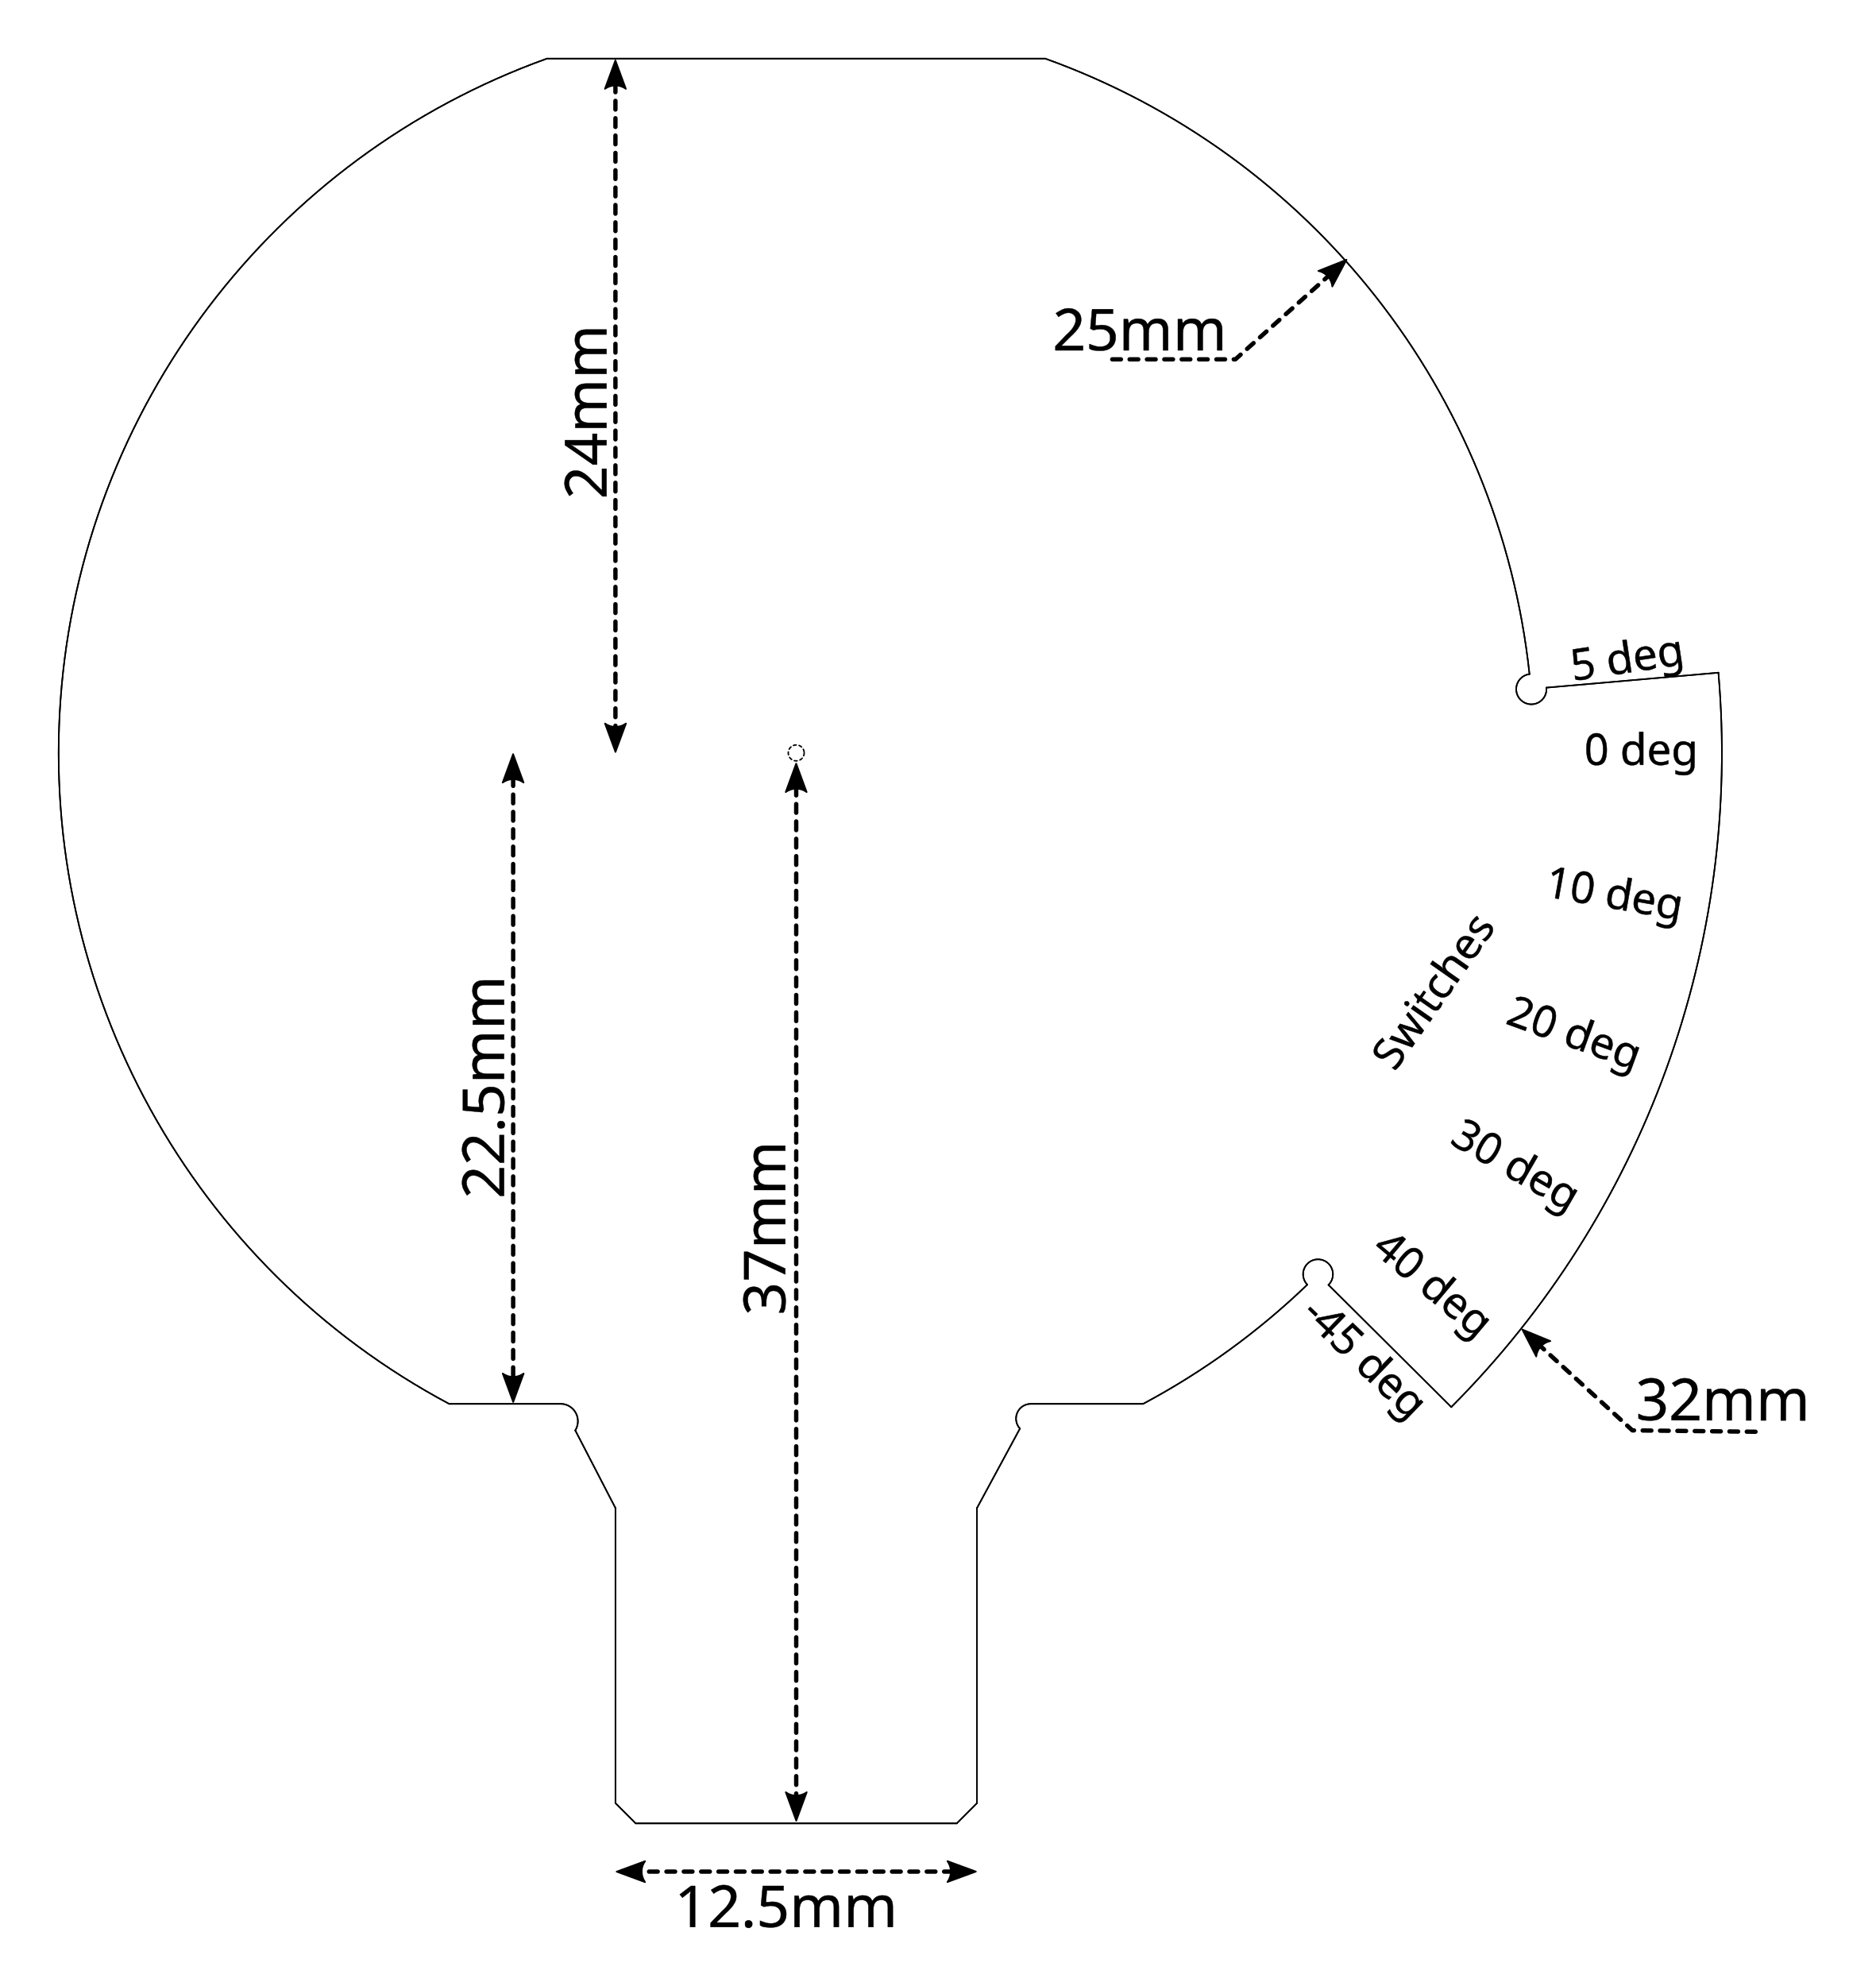
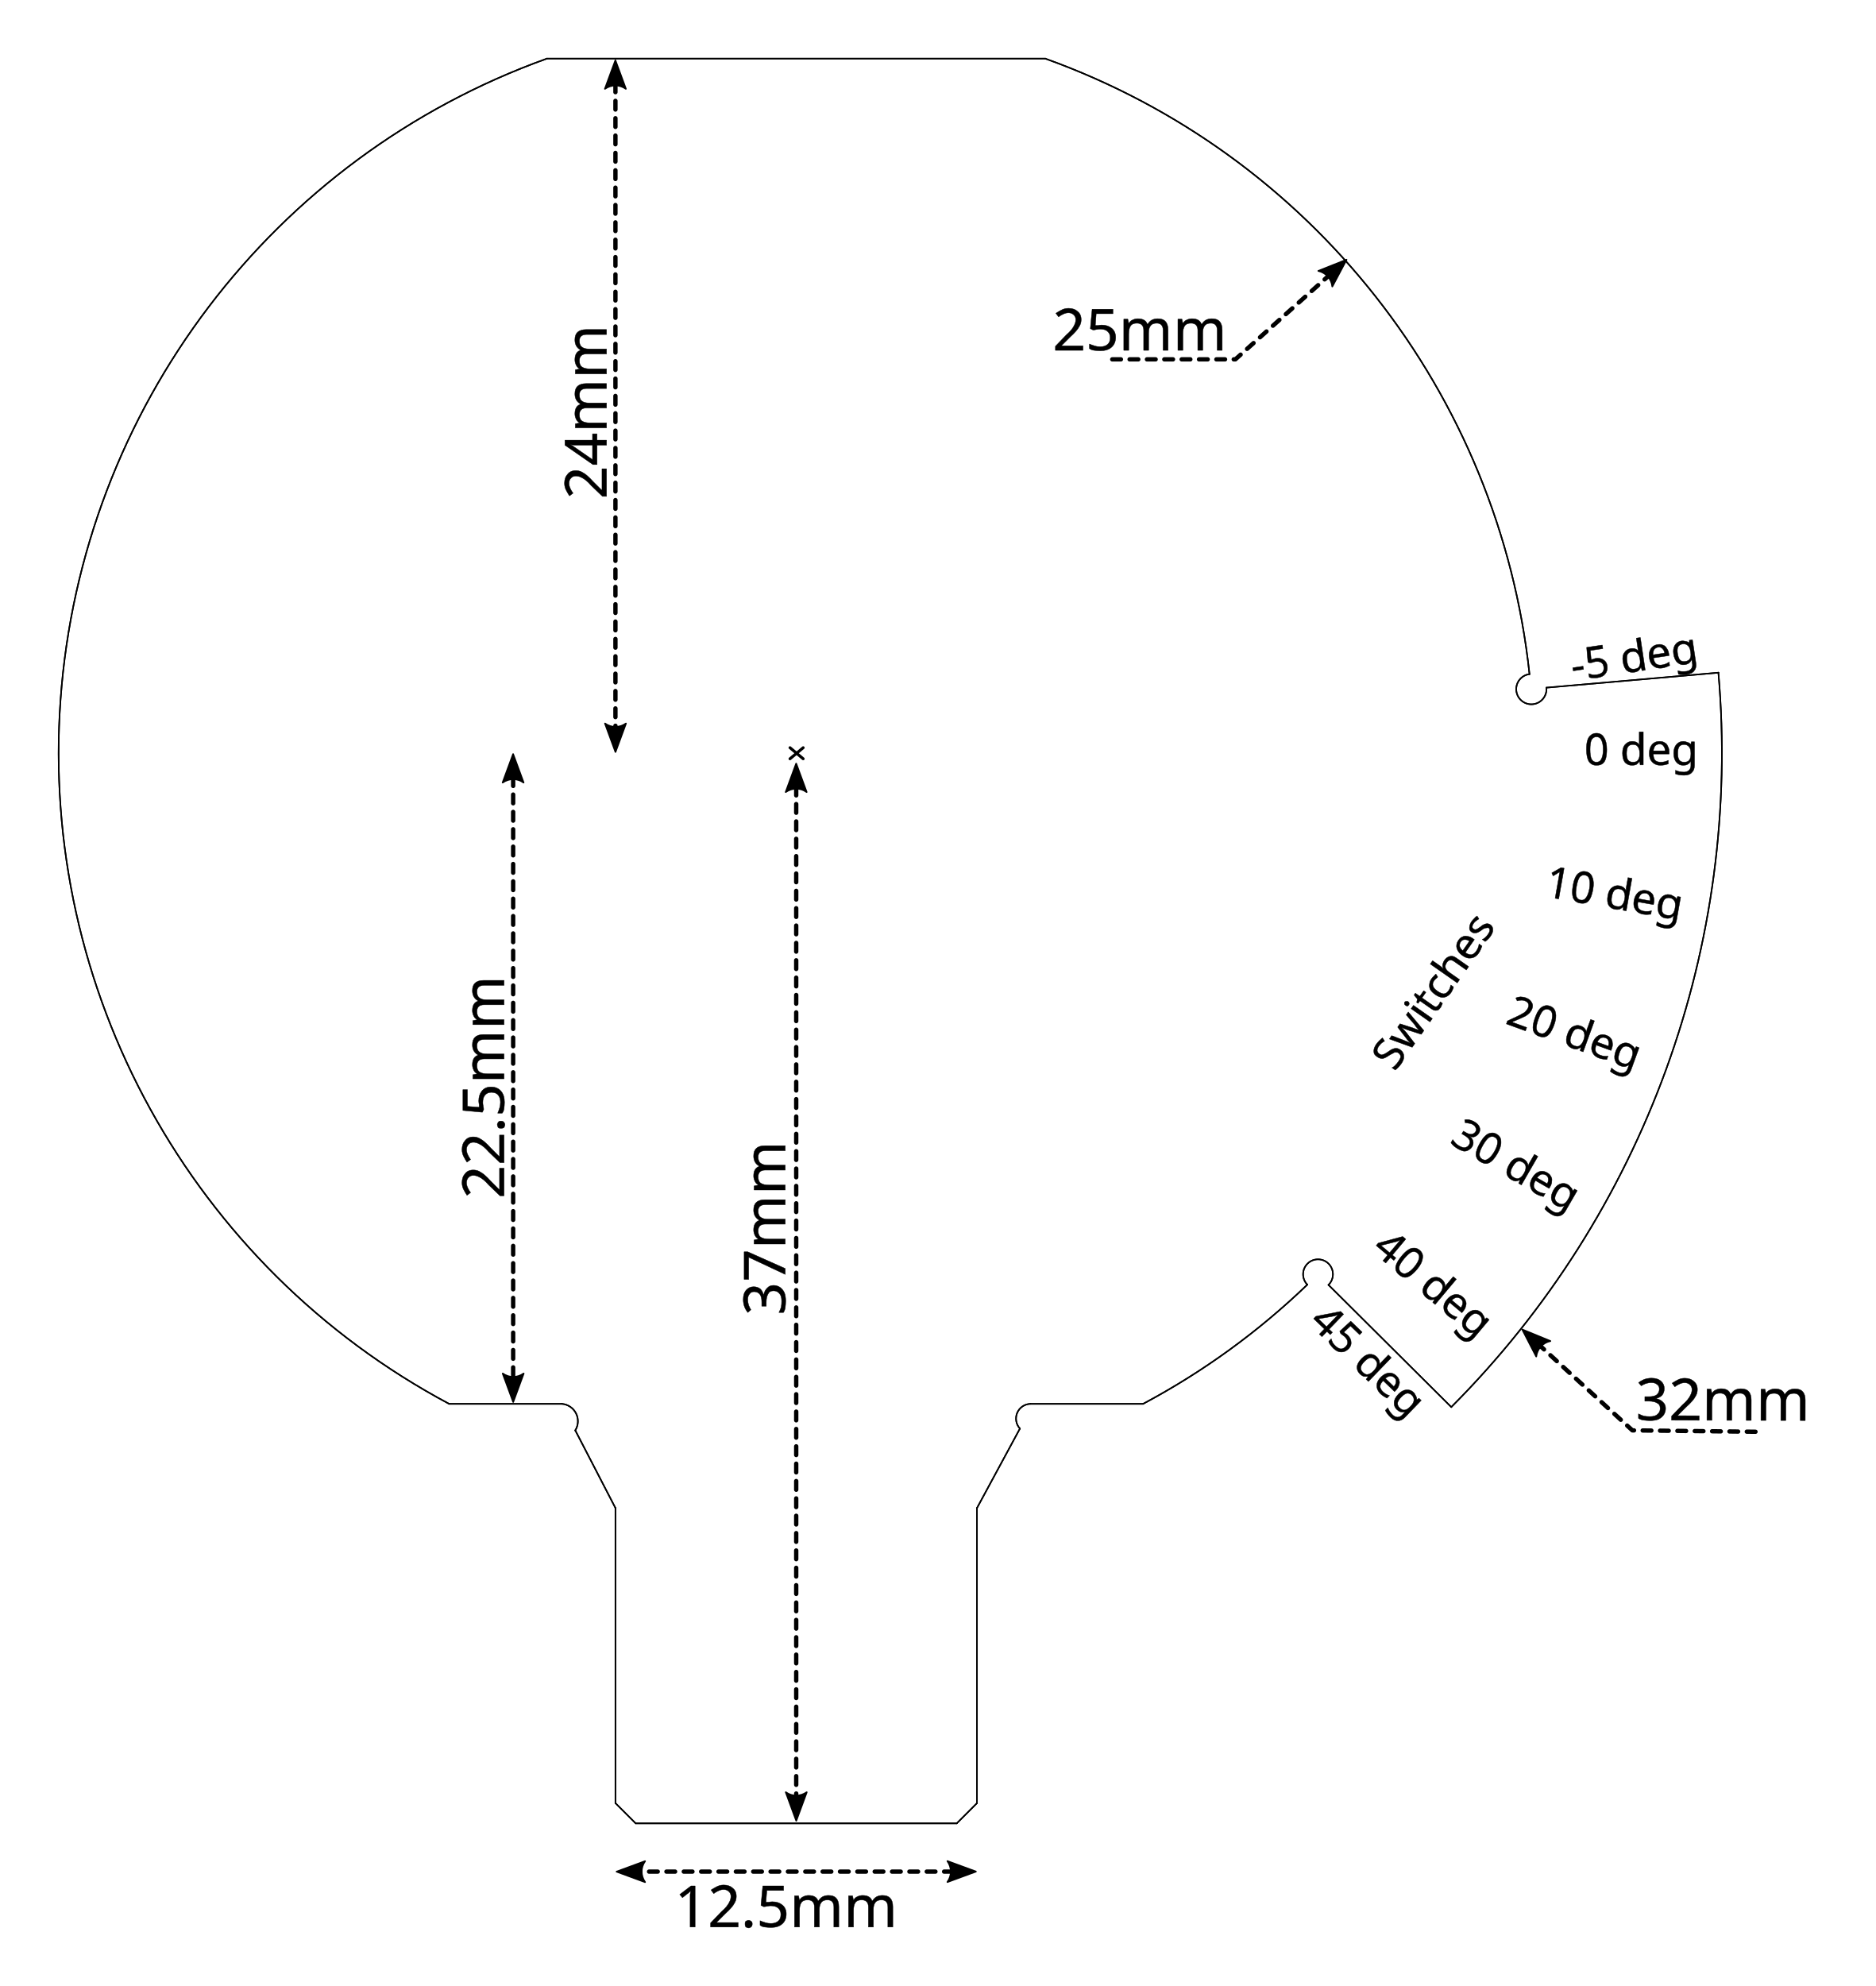
<svg xmlns="http://www.w3.org/2000/svg" version="1.1" width="64.833mm" height="68.647mm" viewBox="0 0 64.833 68.647" id="svg2258">
  <defs id="defs2262">
    <marker style="overflow:visible" id="Arrow2Mstart" refX="0" refY="0" orient="auto">
      <path transform="scale(0.6)" d="M 8.719,4.034 -2.207,0.016 8.719,-4.002 c -1.745,2.372 -1.735,5.617 -6e-7,8.035 z" style="fill:context-stroke;fill-rule:evenodd;stroke:context-stroke;stroke-width:0.625;stroke-linejoin:round" id="path4502" />
    </marker>
    <marker style="overflow:visible" id="Arrow2Lstart" refX="0" refY="0" orient="auto">
      <path transform="matrix(1.1,0,0,1.1,1.1,0)" d="M 8.719,4.034 -2.207,0.016 8.719,-4.002 c -1.745,2.372 -1.735,5.617 -6e-7,8.035 z" style="fill:context-stroke;fill-rule:evenodd;stroke:context-stroke;stroke-width:0.625;stroke-linejoin:round" id="path4496" />
    </marker>
    <marker style="overflow:visible" id="Arrow2Lend" refX="0" refY="0" orient="auto">
      <path transform="matrix(-1.1,0,0,-1.1,-1.1,0)" d="M 8.719,4.034 -2.207,0.016 8.719,-4.002 c -1.745,2.372 -1.735,5.617 -6e-7,8.035 z" style="fill:context-stroke;fill-rule:evenodd;stroke:context-stroke;stroke-width:0.625;stroke-linejoin:round" id="path4499" />
    </marker>
    <marker style="overflow:visible" id="Arrow1Mend" refX="0" refY="0" orient="auto">
      <path transform="matrix(-0.4,0,0,-0.4,-4,0)" style="fill:context-stroke;fill-rule:evenodd;stroke:context-stroke;stroke-width:1pt" d="M 0,0 5,-5 -12.5,0 5,5 Z" id="path4487" />
    </marker>
    <marker style="overflow:visible" id="Arrow2Mend" refX="0" refY="0" orient="auto">
      <path transform="scale(-0.6)" d="M 8.719,4.034 -2.207,0.016 8.719,-4.002 c -1.745,2.372 -1.735,5.617 -6e-7,8.035 z" style="fill:context-stroke;fill-rule:evenodd;stroke:context-stroke;stroke-width:0.625;stroke-linejoin:round" id="path4505" />
    </marker>
    <marker style="overflow:visible" id="marker4776" refX="0" refY="0" orient="auto">
      <path transform="matrix(-0.8,0,0,-0.8,-10,0)" style="fill:context-stroke;fill-rule:evenodd;stroke:context-stroke;stroke-width:1pt" d="M 0,0 5,-5 -12.5,0 5,5 Z" id="path4774" />
    </marker>
    <marker style="overflow:visible" id="marker4766" refX="0" refY="0" orient="auto">
      <path transform="matrix(0.8,0,0,0.8,10,0)" style="fill:context-stroke;fill-rule:evenodd;stroke:context-stroke;stroke-width:1pt" d="M 0,0 5,-5 -12.5,0 5,5 Z" id="path4764" />
    </marker>
    <marker style="overflow:visible" id="marker4756" refX="0" refY="0" orient="auto">
      <path transform="matrix(-0.8,0,0,-0.8,-10,0)" style="fill:context-stroke;fill-rule:evenodd;stroke:context-stroke;stroke-width:1pt" d="M 0,0 5,-5 -12.5,0 5,5 Z" id="path4754" />
    </marker>
    <marker style="overflow:visible" id="Arrow1Lend" refX="0" refY="0" orient="auto">
      <path transform="matrix(-0.8,0,0,-0.8,-10,0)" style="fill:context-stroke;fill-rule:evenodd;stroke:context-stroke;stroke-width:1pt" d="M 0,0 5,-5 -12.5,0 5,5 Z" id="path4481" />
    </marker>
    <marker style="overflow:visible" id="Arrow1Lstart" refX="0" refY="0" orient="auto">
      <path transform="matrix(0.8,0,0,0.8,10,0)" style="fill:context-stroke;fill-rule:evenodd;stroke:context-stroke;stroke-width:1pt" d="M 0,0 5,-5 -12.5,0 5,5 Z" id="path4478" />
    </marker>
  </defs>
  <g style="fill:#000000;fill-opacity:1;stroke:#000000;stroke-linecap:round;stroke-linejoin:round;stroke-opacity:1" id="g6" transform="translate(-112.4729,-63.975)" />
  <g style="fill:none;stroke:#000000;stroke-width:0.3;stroke-linecap:round;stroke-linejoin:round;stroke-opacity:1" id="g2022" transform="translate(-112.4729,-63.975)">
    <text x="178.002" y="180.757" textLength="0.9" font-size="2px" lengthAdjust="spacingAndGlyphs" text-anchor="start" opacity="0" id="text2016" />
    <g class="stroked-text" id="g2020">
      </g>
  </g>
  <g style="fill:none;stroke:#000000;stroke-width:0.15;stroke-linecap:round;stroke-linejoin:round;stroke-opacity:1" id="g2030" transform="translate(-112.4729,-63.975)">
    <text x="178.002" y="177.757" textLength="0.45" font-size="2px" lengthAdjust="spacingAndGlyphs" text-anchor="start" opacity="0" id="text2024" />
    <g class="stroked-text" id="g2028">
      </g>
  </g>
  <g style="fill:none;stroke:#000000;stroke-width:0.15;stroke-linecap:round;stroke-linejoin:round;stroke-opacity:1" id="g2038" transform="translate(-112.4729,-63.975)">
    <text x="178.002" y="174.757" textLength="0.45" font-size="2px" lengthAdjust="spacingAndGlyphs" text-anchor="start" opacity="0" id="text2032" />
    <g class="stroked-text" id="g2036">
      </g>
  </g>
  <g style="fill:none;stroke:#000000;stroke-width:0.15;stroke-linecap:round;stroke-linejoin:round;stroke-opacity:1" id="g2046" transform="translate(-112.4729,-63.975)">
    <text x="178.002" y="171.757" textLength="0.45" font-size="2px" lengthAdjust="spacingAndGlyphs" text-anchor="start" opacity="0" id="text2040" />
    <g class="stroked-text" id="g2044">
      </g>
  </g>
  <g style="fill:none;stroke:#000000;stroke-width:0.15;stroke-linecap:round;stroke-linejoin:round;stroke-opacity:1" id="g2054" transform="translate(-112.4729,-63.975)">
    <text x="178.002" y="168.757" textLength="0.45" font-size="2px" lengthAdjust="spacingAndGlyphs" text-anchor="start" opacity="0" id="text2048" />
    <g class="stroked-text" id="g2052">
      </g>
  </g>
  <path d="m 53.463,23.769 5.947,-0.518" id="path2068" style="fill:none;stroke:#000000;stroke-width:0.05;stroke-linecap:round;stroke-linejoin:round;stroke-opacity:1" />
  <path d="m 52.878,23.302 a 0.523,0.523 0 1 0 0.585,0.468" id="path2070" style="fill:none;stroke:#000000;stroke-width:0.05;stroke-linecap:round;stroke-linejoin:round;stroke-opacity:1" />
  <path d="m 39.525,48.522 a 25.496,25.496 0 0 0 5.672,-4.117" id="path2072" style="fill:none;stroke:#000000;stroke-width:0.05;stroke-linecap:round;stroke-linejoin:round;stroke-opacity:1" />
  <path d="m 45.929,44.413 a 0.516,0.516 0 1 0 -0.732,-0.008" id="path2074" style="fill:none;stroke:#000000;stroke-width:0.05;stroke-linecap:round;stroke-linejoin:round;stroke-opacity:1" />
  <path d="m 18.907,2.026 a 25.5,25.5 0 0 0 -3.38,46.499" id="path2080" style="fill:none;stroke:#000000;stroke-width:0.05;stroke-linecap:round;stroke-linejoin:round;stroke-opacity:1" />
  <path d="m 21.277,62.325 0.7,0.7" id="path2082" style="fill:none;stroke:#000000;stroke-width:0.05;stroke-linecap:round;stroke-linejoin:round;stroke-opacity:1" />
  <path d="m 33.777,52.125 1.484,-2.745" id="path2084" style="fill:none;stroke:#000000;stroke-width:0.05;stroke-linecap:round;stroke-linejoin:round;stroke-opacity:1" />
  <path d="m 35.627,48.525 h 3.9" id="path2088" style="fill:none;stroke:#000000;stroke-width:0.05;stroke-linecap:round;stroke-linejoin:round;stroke-opacity:1" />
  <path d="m 21.277,52.125 v 10.2" id="path2110" style="fill:none;stroke:#000000;stroke-width:0.05;stroke-linecap:round;stroke-linejoin:round;stroke-opacity:1" />
  <path d="m 35.627,48.525 a 0.51,0.51 0 0 0 -0.366,0.855" id="path2112" style="fill:none;stroke:#000000;stroke-width:0.05;stroke-linecap:round;stroke-linejoin:round;stroke-opacity:1" />
  <path d="m 50.174,48.636 a 32.003,32.003 0 0 0 9.235,-25.385" id="path2118" style="fill:none;stroke:#000000;stroke-width:0.05;stroke-linecap:round;stroke-linejoin:round;stroke-opacity:1" />
  <path d="m 18.907,2.026 17.24,-10e-4" id="path2120" style="fill:none;stroke:#000000;stroke-width:0.05;stroke-linecap:round;stroke-linejoin:round;stroke-opacity:1" />
  <path d="M 52.878,23.302 A 25.497,25.497 0 0 0 36.146,2.029" id="path2124" style="fill:none;stroke:#000000;stroke-width:0.05;stroke-linecap:round;stroke-linejoin:round;stroke-opacity:1" />
  <path d="m 33.777,62.325 v -10.2" id="path2126" style="fill:none;stroke:#000000;stroke-width:0.05;stroke-linecap:round;stroke-linejoin:round;stroke-opacity:1" />
  <path d="m 19.889,49.442 a 0.602,0.602 0 0 0 -0.462,-0.917" id="path2130" style="fill:none;stroke:#000000;stroke-width:0.05;stroke-linecap:round;stroke-linejoin:round;stroke-opacity:1" />
  <path d="m 45.929,44.413 4.245,4.223" id="path2132" style="fill:none;stroke:#000000;stroke-width:0.05;stroke-linecap:round;stroke-linejoin:round;stroke-opacity:1" />
  <path d="m 21.977,63.025 h 11.1" id="path2138" style="fill:none;stroke:#000000;stroke-width:0.05;stroke-linecap:round;stroke-linejoin:round;stroke-opacity:1" />
  <path d="m 15.527,48.525 h 3.9" id="path2148" style="fill:none;stroke:#000000;stroke-width:0.05;stroke-linecap:round;stroke-linejoin:round;stroke-opacity:1" />
  <path d="m 21.277,52.125 -1.388,-2.683" id="path2154" style="fill:none;stroke:#000000;stroke-width:0.05;stroke-linecap:round;stroke-linejoin:round;stroke-opacity:1" />
  <path d="m 33.077,63.025 0.7,-0.7" id="path2158" style="fill:none;stroke:#000000;stroke-width:0.05;stroke-linecap:round;stroke-linejoin:round;stroke-opacity:1" />
  <path d="m 53.463,23.769 5.947,-0.518" id="path2164" style="fill:none;stroke:#000000;stroke-width:0.05;stroke-linecap:round;stroke-linejoin:round;stroke-opacity:1" />
  <path d="m 52.878,23.302 a 0.523,0.523 0 1 0 0.585,0.468" id="path2166" style="fill:none;stroke:#000000;stroke-width:0.05;stroke-linecap:round;stroke-linejoin:round;stroke-opacity:1" />
  <path d="m 39.525,48.522 a 25.496,25.496 0 0 0 5.672,-4.117" id="path2168" style="fill:none;stroke:#000000;stroke-width:0.05;stroke-linecap:round;stroke-linejoin:round;stroke-opacity:1" />
  <path d="m 45.929,44.413 a 0.516,0.516 0 1 0 -0.732,-0.008" id="path2170" style="fill:none;stroke:#000000;stroke-width:0.05;stroke-linecap:round;stroke-linejoin:round;stroke-opacity:1" />
  <path d="m 18.907,2.026 a 25.5,25.5 0 0 0 -3.38,46.499" id="path2176" style="fill:none;stroke:#000000;stroke-width:0.05;stroke-linecap:round;stroke-linejoin:round;stroke-opacity:1" />
  <path d="m 21.277,62.325 0.7,0.7" id="path2178" style="fill:none;stroke:#000000;stroke-width:0.05;stroke-linecap:round;stroke-linejoin:round;stroke-opacity:1" />
  <path d="m 33.777,52.125 1.484,-2.745" id="path2180" style="fill:none;stroke:#000000;stroke-width:0.05;stroke-linecap:round;stroke-linejoin:round;stroke-opacity:1" />
  <path d="m 35.627,48.525 h 3.9" id="path2184" style="fill:none;stroke:#000000;stroke-width:0.05;stroke-linecap:round;stroke-linejoin:round;stroke-opacity:1" />
  <path d="m 21.277,52.125 v 10.2" id="path2206" style="fill:none;stroke:#000000;stroke-width:0.05;stroke-linecap:round;stroke-linejoin:round;stroke-opacity:1" />
  <path d="m 35.627,48.525 a 0.51,0.51 0 0 0 -0.366,0.855" id="path2208" style="fill:none;stroke:#000000;stroke-width:0.05;stroke-linecap:round;stroke-linejoin:round;stroke-opacity:1" />
  <path d="m 50.174,48.636 a 32.003,32.003 0 0 0 9.235,-25.385" id="path2214" style="fill:none;stroke:#000000;stroke-width:0.05;stroke-linecap:round;stroke-linejoin:round;stroke-opacity:1" />
  <path d="m 18.907,2.026 17.24,-10e-4" id="path2216" style="fill:none;stroke:#000000;stroke-width:0.05;stroke-linecap:round;stroke-linejoin:round;stroke-opacity:1" />
  <path d="M 52.878,23.302 A 25.497,25.497 0 0 0 36.146,2.029" id="path2220" style="fill:none;stroke:#000000;stroke-width:0.05;stroke-linecap:round;stroke-linejoin:round;stroke-opacity:1" />
  <path d="m 33.777,62.325 v -10.2" id="path2222" style="fill:none;stroke:#000000;stroke-width:0.05;stroke-linecap:round;stroke-linejoin:round;stroke-opacity:1" />
  <path d="m 19.889,49.442 a 0.602,0.602 0 0 0 -0.462,-0.917" id="path2226" style="fill:none;stroke:#000000;stroke-width:0.05;stroke-linecap:round;stroke-linejoin:round;stroke-opacity:1" />
  <path d="m 45.929,44.413 4.245,4.223" id="path2228" style="fill:none;stroke:#000000;stroke-width:0.05;stroke-linecap:round;stroke-linejoin:round;stroke-opacity:1" />
  <path d="m 21.977,63.025 h 11.1" id="path2234" style="fill:none;stroke:#000000;stroke-width:0.05;stroke-linecap:round;stroke-linejoin:round;stroke-opacity:1" />
  <path d="m 15.527,48.525 h 3.9" id="path2244" style="fill:none;stroke:#000000;stroke-width:0.05;stroke-linecap:round;stroke-linejoin:round;stroke-opacity:1" />
  <path d="m 21.277,52.125 -1.388,-2.683" id="path2250" style="fill:none;stroke:#000000;stroke-width:0.05;stroke-linecap:round;stroke-linejoin:round;stroke-opacity:1" />
  <path d="m 33.077,63.025 0.7,-0.7" id="path2254" style="fill:none;stroke:#000000;stroke-width:0.05;stroke-linecap:round;stroke-linejoin:round;stroke-opacity:1" />
-   <ellipse style="fill:none;stroke:#000000;stroke-width:0.05;stroke-linecap:round;stroke-linejoin:round;stroke-miterlimit:4;stroke-dasharray:0.1, 0.1;stroke-dashoffset:0;stroke-opacity:1" id="path3867" cx="27.527" cy="26.025" rx="0.276" ry="0.276" />
  <path style="fill:none;stroke:#000000;stroke-width:0.15;stroke-linecap:round;stroke-linejoin:round;stroke-miterlimit:4;stroke-dasharray:0.3, 0.3;stroke-dashoffset:0;stroke-opacity:1;marker-end:url(#Arrow2Mend)" d="m 38.453,12.421 4.257,-8e-6 3.695,-3.31" id="path4168" />
  <text xml:space="preserve" style="font-size:2px;line-height:1.25;font-family:'Square Dot-Matrix';-inkscape-font-specification:'Square Dot-Matrix';fill:none;stroke:#000000;stroke-width:0.013;stroke-linecap:round;stroke-linejoin:round;stroke-opacity:1" x="36.393" y="12.109" id="text6566">
    <tspan id="tspan6564" style="font-style:normal;font-variant:normal;font-weight:normal;font-stretch:normal;font-size:2px;font-family:sans-serif;-inkscape-font-specification:sans-serif;fill:#000000;stroke-width:0.013" x="36.393" y="12.109" rotate="0 0 0 0 0">25mm</tspan>
  </text>
  <path style="fill:#000000;stroke:#000000;stroke-width:0.15;stroke-linecap:round;stroke-linejoin:round;stroke-miterlimit:4;stroke-dasharray:0.3, 0.3;stroke-dashoffset:0;stroke-opacity:1;marker-start:url(#Arrow2Mstart);marker-end:url(#Arrow2Mend)" d="M 21.277,2.286 V 25.793" id="path24558" />
  <path style="fill:#000000;stroke:#000000;stroke-width:0.15;stroke-linecap:round;stroke-linejoin:round;stroke-miterlimit:4;stroke-dasharray:0.3, 0.3;stroke-dashoffset:0;stroke-opacity:1;marker-start:url(#Arrow2Mstart);marker-end:url(#Arrow2Mend)" d="M 17.741,26.265 V 48.261" id="path24835" />
  <text xml:space="preserve" style="font-size:2px;line-height:1.25;font-family:'Square Dot-Matrix';-inkscape-font-specification:'Square Dot-Matrix';fill:none;stroke:#000000;stroke-width:0.013;stroke-linecap:round;stroke-linejoin:round;stroke-opacity:1" x="-17.249" y="20.969" id="text25096" transform="rotate(-90)">
    <tspan id="tspan25094" style="font-style:normal;font-variant:normal;font-weight:normal;font-stretch:normal;font-size:2px;font-family:sans-serif;-inkscape-font-specification:sans-serif;fill:#000000;stroke-width:0.013" x="-17.249" y="20.969" rotate="0 0 0 0 0">24mm</tspan>
  </text>
  <text xml:space="preserve" style="font-size:2px;line-height:1.25;font-family:'Square Dot-Matrix';-inkscape-font-specification:'Square Dot-Matrix';fill:none;stroke:#000000;stroke-width:0.013;stroke-linecap:round;stroke-linejoin:round;stroke-opacity:1" x="-41.426" y="17.427" id="text34703" transform="rotate(-90)">
    <tspan id="tspan34701" style="font-style:normal;font-variant:normal;font-weight:normal;font-stretch:normal;font-size:2px;font-family:sans-serif;-inkscape-font-specification:sans-serif;fill:#000000;stroke-width:0.013" x="-41.426" y="17.427" rotate="0 0 0 0 0 0 0">22.5mm</tspan>
  </text>
  <path style="fill:#000000;stroke:#000000;stroke-width:0.15;stroke-linecap:round;stroke-linejoin:round;stroke-miterlimit:4;stroke-dasharray:0.3, 0.3;stroke-dashoffset:0;stroke-opacity:1;marker-start:url(#Arrow2Mstart);marker-end:url(#Arrow2Mend)" d="M 27.527,26.593 V 62.734" id="path35293" />
  <text xml:space="preserve" style="font-size:2px;line-height:1.25;font-family:'Square Dot-Matrix';-inkscape-font-specification:'Square Dot-Matrix';fill:none;stroke:#000000;stroke-width:0.013;stroke-linecap:round;stroke-linejoin:round;stroke-opacity:1" x="-45.461" y="27.151" id="text35472" transform="rotate(-90)">
    <tspan id="tspan35470" style="font-style:normal;font-variant:normal;font-weight:normal;font-stretch:normal;font-size:2px;font-family:sans-serif;-inkscape-font-specification:sans-serif;fill:#000000;stroke-width:0.013" x="-45.461" y="27.151" rotate="0 0 0 0 0">37mm</tspan>
  </text>
  <path style="fill:#000000;stroke:#000000;stroke-width:0.15;stroke-linecap:round;stroke-linejoin:round;stroke-miterlimit:4;stroke-dasharray:0.3, 0.3;stroke-dashoffset:0;stroke-opacity:1;marker-start:url(#Arrow2Mstart);marker-end:url(#Arrow2Mend)" d="M 33.54,64.693 H 21.516" id="path37484" />
  <text xml:space="preserve" style="font-size:2px;line-height:1.25;font-family:'Square Dot-Matrix';-inkscape-font-specification:'Square Dot-Matrix';fill:none;stroke:#000000;stroke-width:0.013;stroke-linecap:round;stroke-linejoin:round;stroke-opacity:1" x="23.328" y="66.612" id="text38011">
    <tspan id="tspan38009" style="font-style:normal;font-variant:normal;font-weight:normal;font-stretch:normal;font-size:2px;font-family:sans-serif;-inkscape-font-specification:sans-serif;fill:#000000;stroke-width:0.013" x="23.328" y="66.612" rotate="0 0 0 0 0 0 0">12.5mm</tspan>
  </text>
  <g id="g40835" transform="rotate(109.3584,124.7432,31.5731)" style="fill:none;stroke:#000000;stroke-width:0.05;stroke-linecap:round;stroke-linejoin:round;stroke-opacity:1">
    <path style="fill:none;stroke:#000000;stroke-width:0.15;stroke-linecap:round;stroke-miterlimit:4;stroke-dasharray:0.3, 0.3;stroke-dashoffset:0;marker-end:url(#Arrow2Mend)" d="m 162.878,86.065 1.366,4.032 -1.95,4.561" id="path40826" />
    <text xml:space="preserve" style="font-size:2px;line-height:1.25;font-family:'Square Dot-Matrix';-inkscape-font-specification:'Square Dot-Matrix';stroke-width:0.013" x="-139.038" y="125.065" id="text40830" transform="rotate(-109.2254)">
      <tspan id="tspan40828" style="font-style:normal;font-variant:normal;font-weight:normal;font-stretch:normal;font-size:2px;font-family:sans-serif;-inkscape-font-specification:sans-serif;fill:#000000;stroke-width:0.013" x="-139.038" y="125.065" rotate="0 0 0 0 0">32mm</tspan>
    </text>
  </g>
  <g id="g42847" transform="rotate(78.16524,134.7456,6.827185)" style="fill:none;stroke:#000000;stroke-width:0.05;stroke-linecap:round;stroke-linejoin:round;stroke-opacity:1">
-     <text xml:space="preserve" style="font-size:1.5px;line-height:1.25;font-family:'Square Dot-Matrix';-inkscape-font-specification:'Square Dot-Matrix';stroke-width:0.013" x="69.735" y="171.557" id="text42845" transform="rotate(-34.21666)">
-       <tspan id="tspan42843" style="font-style:normal;font-variant:normal;font-weight:normal;font-stretch:normal;font-size:1.5px;font-family:sans-serif;-inkscape-font-specification:sans-serif;fill:#000000;stroke-width:0.013" x="69.735" y="171.557" rotate="0 0 0 0 0 0 0 0">-45 deg</tspan>
+     <text xml:space="preserve" style="font-size:1.5px;line-height:1.25;font-family:'Square Dot-Matrix';-inkscape-font-specification:'Square Dot-Matrix';stroke-width:0.013" x="70.132" y="171.565" id="text42845" transform="rotate(-34.21666)">
+       <tspan id="tspan42843" style="font-style:normal;font-variant:normal;font-weight:normal;font-stretch:normal;font-size:1.5px;font-family:sans-serif;-inkscape-font-specification:sans-serif;fill:#000000;stroke-width:0.013" x="70.132" y="171.565" rotate="0 0 0 0 0 0 0">45 deg</tspan>
    </text>
    <text xml:space="preserve" style="font-size:1.5px;line-height:1.25;font-family:'Square Dot-Matrix';-inkscape-font-specification:'Square Dot-Matrix';stroke-width:0.013" x="-80.972" y="139.541" id="text52487" transform="rotate(-86.68256)">
-       <tspan id="tspan52485" style="font-style:normal;font-variant:normal;font-weight:normal;font-stretch:normal;font-size:1.5px;font-family:sans-serif;-inkscape-font-specification:sans-serif;fill:#000000;stroke-width:0.013" x="-80.972" y="139.541" rotate="0 0 0 0 0 0">5 deg</tspan>
+       <tspan id="tspan52485" style="font-style:normal;font-variant:normal;font-weight:normal;font-stretch:normal;font-size:1.5px;font-family:sans-serif;-inkscape-font-specification:sans-serif;fill:#000000;stroke-width:0.013" x="-80.972" y="139.541" rotate="0 0 0 0 0 0 0">-5 deg</tspan>
    </text>
  </g>
  <text xml:space="preserve" style="font-size:1.5px;line-height:1.25;font-family:'Square Dot-Matrix';-inkscape-font-specification:'Square Dot-Matrix';fill:none;stroke:#000000;stroke-width:0.013;stroke-linecap:round;stroke-linejoin:round;stroke-opacity:1" x="54.771" y="26.439" id="text57130">
    <tspan id="tspan57128" style="font-style:normal;font-variant:normal;font-weight:normal;font-stretch:normal;font-size:1.5px;font-family:sans-serif;-inkscape-font-specification:sans-serif;fill:#000000;stroke-width:0.013" x="54.771" y="26.439" rotate="0 0 0 0 0 0">0 deg</tspan>
  </text>
  <text xml:space="preserve" style="font-size:1.5px;line-height:1.25;font-family:'Square Dot-Matrix';-inkscape-font-specification:'Square Dot-Matrix';fill:none;stroke:#000000;stroke-width:0.013;stroke-linecap:round;stroke-linejoin:round;stroke-opacity:1" x="57.932" y="21.241" id="text59596" transform="rotate(10)">
    <tspan id="tspan59594" style="font-style:normal;font-variant:normal;font-weight:normal;font-stretch:normal;font-size:1.5px;font-family:sans-serif;-inkscape-font-specification:sans-serif;fill:#000000;stroke-width:0.013" x="57.932" y="21.241" rotate="0 0 0 0 0 0 0">10 deg</tspan>
  </text>
  <text xml:space="preserve" style="font-size:1.5px;line-height:1.25;font-family:'Square Dot-Matrix';-inkscape-font-specification:'Square Dot-Matrix';fill:none;stroke:#000000;stroke-width:0.013;stroke-linecap:round;stroke-linejoin:round;stroke-opacity:1" x="60.964" y="15.444" id="text60926" transform="rotate(20)">
    <tspan id="tspan60924" style="font-style:normal;font-variant:normal;font-weight:normal;font-stretch:normal;font-size:1.5px;font-family:sans-serif;-inkscape-font-specification:sans-serif;fill:#000000;stroke-width:0.013" x="60.964" y="15.444" rotate="0 0 0 0 0 0 0">20 deg</tspan>
  </text>
  <text xml:space="preserve" style="font-size:1.5px;line-height:1.25;font-family:'Square Dot-Matrix';-inkscape-font-specification:'Square Dot-Matrix';fill:none;stroke:#000000;stroke-width:0.013;stroke-linecap:round;stroke-linejoin:round;stroke-opacity:1" x="63.127" y="9.173" id="text60930" transform="rotate(30)">
    <tspan id="tspan60928" style="font-style:normal;font-variant:normal;font-weight:normal;font-stretch:normal;font-size:1.5px;font-family:sans-serif;-inkscape-font-specification:sans-serif;fill:#000000;stroke-width:0.013" x="63.127" y="9.173" rotate="0 0 0 0 0 0 0">30 deg</tspan>
  </text>
  <text xml:space="preserve" style="font-size:1.5px;line-height:1.25;font-family:'Square Dot-Matrix';-inkscape-font-specification:'Square Dot-Matrix';fill:none;stroke:#000000;stroke-width:0.013;stroke-linecap:round;stroke-linejoin:round;stroke-opacity:1" x="64.089" y="2.645" id="text60934" transform="rotate(40)">
    <tspan id="tspan60932" style="font-style:normal;font-variant:normal;font-weight:normal;font-stretch:normal;font-size:1.5px;font-family:sans-serif;-inkscape-font-specification:sans-serif;fill:#000000;stroke-width:0.013" x="64.089" y="2.645" rotate="0 0 0 0 0 0 0">40 deg</tspan>
  </text>
  <text xml:space="preserve" style="font-size:1.5px;line-height:1.25;font-family:'Square Dot-Matrix';-inkscape-font-specification:'Square Dot-Matrix';fill:none;stroke:#000000;stroke-width:0.013;stroke-linecap:round;stroke-linejoin:round;stroke-opacity:1" x="-2.706" y="60.759" id="text66640" transform="rotate(-55)">
    <tspan id="tspan66638" style="font-style:normal;font-variant:normal;font-weight:normal;font-stretch:normal;font-size:1.5px;font-family:sans-serif;-inkscape-font-specification:sans-serif;fill:#000000;stroke-width:0.013" x="-2.706" y="60.759" rotate="0 0 0 0 0 0 0 0 0">Switches</tspan>
  </text>
+   <path style="fill:#000000;stroke:#000000;stroke-width:0.1;stroke-linecap:round;stroke-miterlimit:4;stroke-dasharray:none;stroke-dashoffset:0" d="m 27.312,25.845 0.456,0.383" id="path72404" />
+   <path style="fill:#000000;stroke:#000000;stroke-width:0.1;stroke-linecap:round;stroke-miterlimit:4;stroke-dasharray:none;stroke-dashoffset:0" d="m 27.768,25.845 -0.456,0.383" id="path72406" />
</svg>
